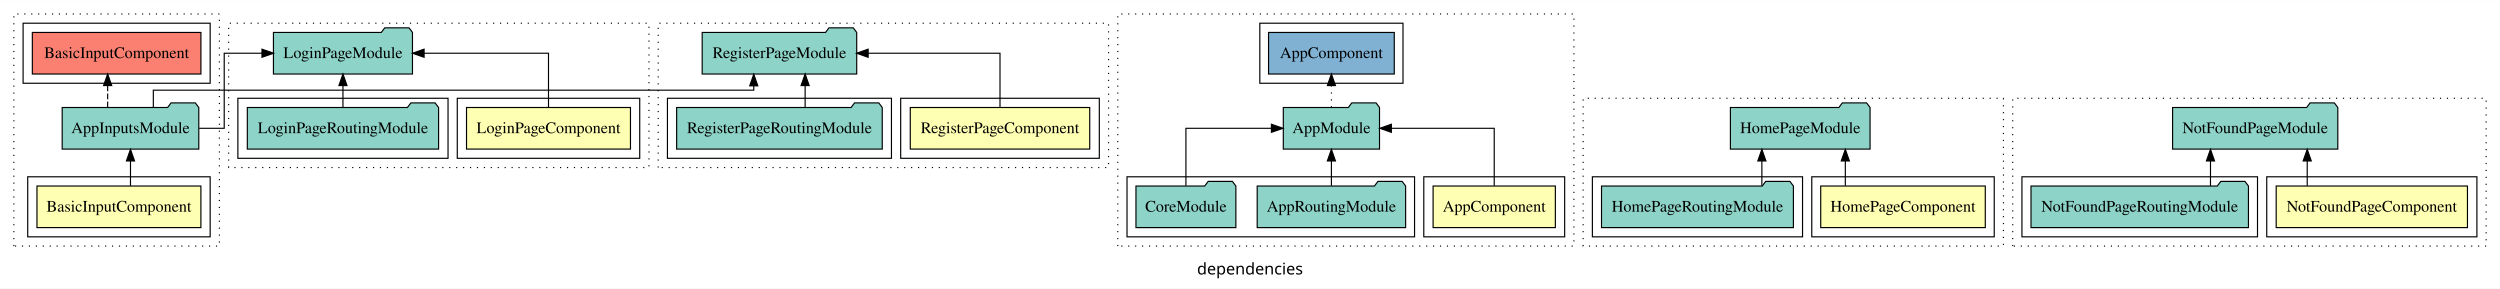
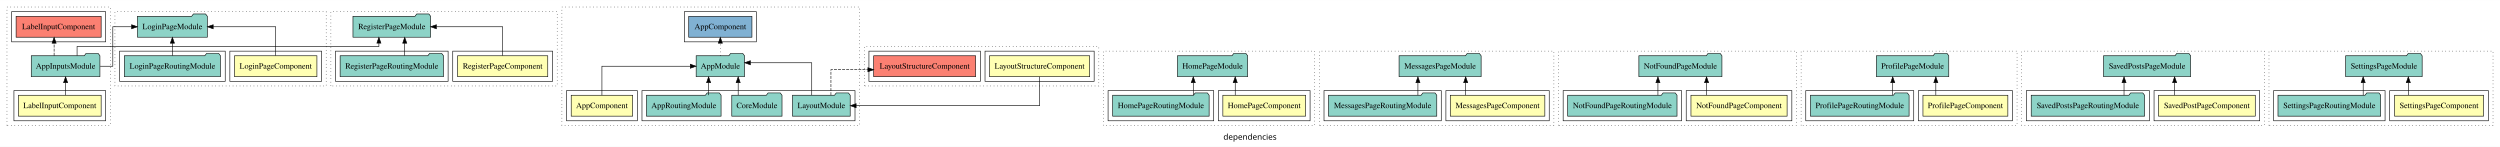
- <svg xmlns="http://www.w3.org/2000/svg" width="2165pt" height="250pt" viewBox="0.00 0.00 2165.00 249.80">
-   <g id="graph0" class="graph" transform="scale(1 1) rotate(0) translate(4 245.8)">
-     <polygon fill="white" stroke="transparent" points="-4,4 -4,-245.8 2161,-245.8 2161,4 -4,4" />
-     <text text-anchor="middle" x="1078.5" y="-8.2" font-family="sans-serif" font-size="14.00">dependencies</text>
+ <svg xmlns="http://www.w3.org/2000/svg" width="4307pt" height="253pt" viewBox="0.00 0.00 4307.00 252.80">
+   <g id="graph0" class="graph" transform="scale(1 1) rotate(0) translate(4 248.8)">
+     <polygon fill="white" stroke="transparent" points="-4,4 -4,-248.8 4303,-248.8 4303,4 -4,4" />
+     <text text-anchor="middle" x="2149.5" y="-8.2" font-family="sans-serif" font-size="14.00">dependencies</text>
    <g id="clust1" class="cluster">
-       <polygon fill="none" stroke="black" stroke-dasharray="1,5" points="8,-32.8 8,-233.8 186,-233.8 186,-32.8 8,-32.8" />
+       <polygon fill="none" stroke="black" stroke-dasharray="1,5" points="8,-32.8 8,-236.8 186,-236.8 186,-32.8 8,-32.8" />
    </g>
    <g id="clust2" class="cluster">
      <polygon fill="none" stroke="black" points="20,-40.8 20,-92.8 178,-92.8 178,-40.8 20,-40.8" />
    </g>
    <g id="clust5" class="cluster">
-       <polygon fill="none" stroke="black" points="16,-173.8 16,-225.8 178,-225.8 178,-173.8 16,-173.8" />
+       <polygon fill="none" stroke="black" points="16,-176.8 16,-228.8 178,-228.8 178,-176.8 16,-176.8" />
    </g>
    <g id="clust8" class="cluster">
-       <polygon fill="none" stroke="black" stroke-dasharray="1,5" points="964,-32.8 964,-233.8 1359,-233.8 1359,-32.8 964,-32.8" />
+       <polygon fill="none" stroke="black" stroke-dasharray="1,5" points="964,-32.8 964,-236.8 1477,-236.8 1477,-32.8 964,-32.8" />
    </g>
    <g id="clust9" class="cluster">
-       <polygon fill="none" stroke="black" points="1229,-40.8 1229,-92.8 1351,-92.8 1351,-40.8 1229,-40.8" />
+       <polygon fill="none" stroke="black" points="972,-40.8 972,-92.8 1094,-92.8 1094,-40.8 972,-40.8" />
    </g>
    <g id="clust11" class="cluster">
-       <polygon fill="none" stroke="black" points="972,-40.8 972,-92.8 1221,-92.8 1221,-40.8 972,-40.8" />
+       <polygon fill="none" stroke="black" points="1102,-40.8 1102,-92.8 1469,-92.8 1469,-40.8 1102,-40.8" />
    </g>
    <g id="clust13" class="cluster">
-       <polygon fill="none" stroke="black" points="1087,-173.8 1087,-225.8 1211,-225.8 1211,-173.8 1087,-173.8" />
-     </g>
-     <g id="clust27" class="cluster">
-       <polygon fill="none" stroke="black" stroke-dasharray="1,5" points="1367,-32.8 1367,-160.8 1731,-160.8 1731,-32.8 1367,-32.8" />
-     </g>
-     <g id="clust28" class="cluster">
-       <polygon fill="none" stroke="black" points="1565,-40.8 1565,-92.8 1723,-92.8 1723,-40.8 1565,-40.8" />
-     </g>
-     <g id="clust30" class="cluster">
-       <polygon fill="none" stroke="black" points="1375,-40.8 1375,-92.8 1557,-92.8 1557,-40.8 1375,-40.8" />
-     </g>
-     <g id="clust40" class="cluster">
-       <polygon fill="none" stroke="black" stroke-dasharray="1,5" points="194,-100.8 194,-225.8 558,-225.8 558,-100.8 194,-100.8" />
-     </g>
-     <g id="clust41" class="cluster">
+       <polygon fill="none" stroke="black" points="1175,-176.8 1175,-228.8 1299,-228.8 1299,-176.8 1175,-176.8" />
+     </g>
+     <g id="clust33" class="cluster">
+       <polygon fill="none" stroke="black" stroke-dasharray="1,5" points="1897,-32.8 1897,-160.8 2261,-160.8 2261,-32.8 1897,-32.8" />
+     </g>
+     <g id="clust34" class="cluster">
+       <polygon fill="none" stroke="black" points="2095,-40.8 2095,-92.8 2253,-92.8 2253,-40.8 2095,-40.8" />
+     </g>
+     <g id="clust36" class="cluster">
+       <polygon fill="none" stroke="black" points="1905,-40.8 1905,-92.8 2087,-92.8 2087,-40.8 1905,-40.8" />
+     </g>
+     <g id="clust46" class="cluster">
+       <polygon fill="none" stroke="black" stroke-dasharray="1,5" points="1485,-100.8 1485,-168.8 1889,-168.8 1889,-100.8 1485,-100.8" />
+     </g>
+     <g id="clust47" class="cluster">
+       <polygon fill="none" stroke="black" points="1693,-108.8 1693,-160.8 1881,-160.8 1881,-108.8 1693,-108.8" />
+     </g>
+     <g id="clust50" class="cluster">
+       <polygon fill="none" stroke="black" points="1493,-108.8 1493,-160.8 1685,-160.8 1685,-108.8 1493,-108.8" />
+     </g>
+     <g id="clust53" class="cluster">
+       <polygon fill="none" stroke="black" stroke-dasharray="1,5" points="194,-100.8 194,-228.8 558,-228.8 558,-100.8 194,-100.8" />
+     </g>
+     <g id="clust54" class="cluster">
      <polygon fill="none" stroke="black" points="392,-108.8 392,-160.8 550,-160.8 550,-108.8 392,-108.8" />
    </g>
-     <g id="clust43" class="cluster">
+     <g id="clust56" class="cluster">
      <polygon fill="none" stroke="black" points="202,-108.8 202,-160.8 384,-160.8 384,-108.8 202,-108.8" />
    </g>
-     <g id="clust53" class="cluster">
-       <polygon fill="none" stroke="black" stroke-dasharray="1,5" points="1739,-32.8 1739,-160.8 2149,-160.8 2149,-32.8 1739,-32.8" />
-     </g>
-     <g id="clust54" class="cluster">
-       <polygon fill="none" stroke="black" points="1959,-40.8 1959,-92.8 2141,-92.8 2141,-40.8 1959,-40.8" />
-     </g>
-     <g id="clust56" class="cluster">
-       <polygon fill="none" stroke="black" points="1747,-40.8 1747,-92.8 1951,-92.8 1951,-40.8 1747,-40.8" />
-     </g>
    <g id="clust66" class="cluster">
-       <polygon fill="none" stroke="black" stroke-dasharray="1,5" points="566,-100.8 566,-225.8 956,-225.8 956,-100.8 566,-100.8" />
+       <polygon fill="none" stroke="black" stroke-dasharray="1,5" points="2269,-32.8 2269,-160.8 2673,-160.8 2673,-32.8 2269,-32.8" />
    </g>
    <g id="clust67" class="cluster">
+       <polygon fill="none" stroke="black" points="2487,-40.8 2487,-92.8 2665,-92.8 2665,-40.8 2487,-40.8" />
+     </g>
+     <g id="clust69" class="cluster">
+       <polygon fill="none" stroke="black" points="2277,-40.8 2277,-92.8 2479,-92.8 2479,-40.8 2277,-40.8" />
+     </g>
+     <g id="clust79" class="cluster">
+       <polygon fill="none" stroke="black" stroke-dasharray="1,5" points="2681,-32.8 2681,-160.8 3091,-160.8 3091,-32.8 2681,-32.8" />
+     </g>
+     <g id="clust80" class="cluster">
+       <polygon fill="none" stroke="black" points="2901,-40.8 2901,-92.8 3083,-92.8 3083,-40.8 2901,-40.8" />
+     </g>
+     <g id="clust82" class="cluster">
+       <polygon fill="none" stroke="black" points="2689,-40.8 2689,-92.8 2893,-92.8 2893,-40.8 2689,-40.8" />
+     </g>
+     <g id="clust92" class="cluster">
+       <polygon fill="none" stroke="black" stroke-dasharray="1,5" points="3099,-32.8 3099,-160.8 3471,-160.8 3471,-32.8 3099,-32.8" />
+     </g>
+     <g id="clust93" class="cluster">
+       <polygon fill="none" stroke="black" points="3301,-40.8 3301,-92.8 3463,-92.8 3463,-40.8 3301,-40.8" />
+     </g>
+     <g id="clust95" class="cluster">
+       <polygon fill="none" stroke="black" points="3107,-40.8 3107,-92.8 3293,-92.8 3293,-40.8 3107,-40.8" />
+     </g>
+     <g id="clust105" class="cluster">
+       <polygon fill="none" stroke="black" stroke-dasharray="1,5" points="566,-100.8 566,-228.8 956,-228.8 956,-100.8 566,-100.8" />
+     </g>
+     <g id="clust106" class="cluster">
      <polygon fill="none" stroke="black" points="776,-108.8 776,-160.8 948,-160.8 948,-108.8 776,-108.8" />
    </g>
-     <g id="clust69" class="cluster">
+     <g id="clust108" class="cluster">
      <polygon fill="none" stroke="black" points="574,-108.8 574,-160.8 768,-160.8 768,-108.8 574,-108.8" />
    </g>
+     <g id="clust118" class="cluster">
+       <polygon fill="none" stroke="black" stroke-dasharray="1,5" points="3479,-32.8 3479,-160.8 3897,-160.8 3897,-32.8 3479,-32.8" />
+     </g>
+     <g id="clust119" class="cluster">
+       <polygon fill="none" stroke="black" points="3707,-40.8 3707,-92.8 3889,-92.8 3889,-40.8 3707,-40.8" />
+     </g>
+     <g id="clust121" class="cluster">
+       <polygon fill="none" stroke="black" points="3487,-40.8 3487,-92.8 3699,-92.8 3699,-40.8 3487,-40.8" />
+     </g>
+     <g id="clust131" class="cluster">
+       <polygon fill="none" stroke="black" stroke-dasharray="1,5" points="3905,-32.8 3905,-160.8 4291,-160.8 4291,-32.8 3905,-32.8" />
+     </g>
+     <g id="clust132" class="cluster">
+       <polygon fill="none" stroke="black" points="4113,-40.8 4113,-92.8 4283,-92.8 4283,-40.8 4113,-40.8" />
+     </g>
+     <g id="clust134" class="cluster">
+       <polygon fill="none" stroke="black" points="3913,-40.8 3913,-92.8 4105,-92.8 4105,-40.8 3913,-40.8" />
+     </g>
    <g id="node1" class="node">
-       <polygon fill="#ffffb3" stroke="black" points="169.98,-84.8 28.02,-84.8 28.02,-48.8 169.98,-48.8 169.98,-84.8" />
-       <text text-anchor="middle" x="99" y="-62.6" font-family="Times,serif" font-size="14.00">BasicInputComponent</text>
+       <polygon fill="#ffffb3" stroke="black" points="170.26,-84.8 27.74,-84.8 27.74,-48.8 170.26,-48.8 170.26,-84.8" />
+       <text text-anchor="middle" x="99" y="-62.6" font-family="Times,serif" font-size="14.00">LabelInputComponent</text>
    </g>
    <g id="node2" class="node">
      <polygon fill="#8dd3c7" stroke="black" points="168.15,-152.8 165.15,-156.8 144.15,-156.8 141.15,-152.8 49.85,-152.8 49.85,-116.8 168.15,-116.8 168.15,-152.8" />
      <text text-anchor="middle" x="109" y="-130.6" font-family="Times,serif" font-size="14.00">AppInputsModule</text>
    </g>
    <g id="edge1" class="edge">
      <path fill="none" stroke="black" d="M109,-85.02C109,-85.02 109,-106.53 109,-106.53" />
      <polygon fill="black" stroke="black" points="105.5,-106.53 109,-116.53 112.5,-106.53 105.5,-106.53" />
    </g>
    <g id="node3" class="node">
-       <polygon fill="#fb8072" stroke="black" points="169.99,-217.8 24.01,-217.8 24.01,-181.8 169.99,-181.8 169.99,-217.8" />
-       <text text-anchor="middle" x="97" y="-195.6" font-family="Times,serif" font-size="14.00">BasicInputComponent </text>
+       <polygon fill="#fb8072" stroke="black" points="170.26,-220.8 23.74,-220.8 23.74,-184.8 170.26,-184.8 170.26,-220.8" />
+       <text text-anchor="middle" x="97" y="-198.6" font-family="Times,serif" font-size="14.00">LabelInputComponent </text>
    </g>
    <g id="edge2" class="edge">
-       <path fill="none" stroke="black" stroke-dasharray="5,2" d="M89.22,-152.91C89.22,-152.91 89.22,-171.79 89.22,-171.79" />
-       <polygon fill="black" stroke="black" points="85.72,-171.79 89.22,-181.79 92.72,-171.79 85.72,-171.79" />
+       <path fill="none" stroke="black" stroke-dasharray="5,2" d="M89.22,-153.02C89.22,-153.02 89.22,-174.53 89.22,-174.53" />
+       <polygon fill="black" stroke="black" points="85.72,-174.53 89.22,-184.53 92.72,-174.53 85.72,-174.53" />
+     </g>
+     <g id="node16" class="node">
+       <polygon fill="#8dd3c7" stroke="black" points="353.2,-220.8 350.2,-224.8 329.2,-224.8 326.2,-220.8 232.8,-220.8 232.8,-184.8 353.2,-184.8 353.2,-220.8" />
+       <text text-anchor="middle" x="293" y="-198.6" font-family="Times,serif" font-size="14.00">LoginPageModule</text>
+     </g>
+     <g id="edge13" class="edge">
+       <path fill="none" stroke="black" d="M168.56,-134.8C180.96,-134.8 190.36,-134.8 190.36,-134.8 190.36,-134.8 190.36,-202.8 190.36,-202.8 190.36,-202.8 222.7,-202.8 222.7,-202.8" />
+       <polygon fill="black" stroke="black" points="222.7,-206.3 232.7,-202.8 222.7,-199.3 222.7,-206.3" />
+     </g>
+     <g id="node28" class="node">
+       <polygon fill="#8dd3c7" stroke="black" points="737.91,-220.8 734.91,-224.8 713.91,-224.8 710.91,-220.8 604.09,-220.8 604.09,-184.8 737.91,-184.8 737.91,-220.8" />
+       <text text-anchor="middle" x="671" y="-198.6" font-family="Times,serif" font-size="14.00">RegisterPageModule</text>
+     </g>
+     <g id="edge22" class="edge">
+       <path fill="none" stroke="black" d="M128.78,-152.99C128.78,-161.08 128.78,-168.8 128.78,-168.8 128.78,-168.8 648.76,-168.8 648.76,-168.8 648.76,-168.8 648.76,-174.61 648.76,-174.61" />
+       <polygon fill="black" stroke="black" points="645.26,-174.61 648.76,-184.61 652.26,-174.61 645.26,-174.61" />
+     </g>
+     <g id="node4" class="node">
+       <polygon fill="#ffffb3" stroke="black" points="1085.94,-84.8 980.06,-84.8 980.06,-48.8 1085.94,-48.8 1085.94,-84.8" />
+       <text text-anchor="middle" x="1033" y="-62.6" font-family="Times,serif" font-size="14.00">AppComponent</text>
+     </g>
+     <g id="node5" class="node">
+       <polygon fill="#8dd3c7" stroke="black" points="1278.66,-152.8 1275.66,-156.8 1254.66,-156.8 1251.66,-152.8 1195.34,-152.8 1195.34,-116.8 1278.66,-116.8 1278.66,-152.8" />
+       <text text-anchor="middle" x="1237" y="-130.6" font-family="Times,serif" font-size="14.00">AppModule</text>
+     </g>
+     <g id="edge3" class="edge">
+       <path fill="none" stroke="black" d="M1033,-85.02C1033,-105.17 1033,-134.8 1033,-134.8 1033,-134.8 1185.23,-134.8 1185.23,-134.8" />
+       <polygon fill="black" stroke="black" points="1185.23,-138.3 1195.23,-134.8 1185.23,-131.3 1185.23,-138.3" />
+     </g>
+     <g id="node9" class="node">
+       <polygon fill="#80b1d3" stroke="black" points="1291.44,-220.8 1182.56,-220.8 1182.56,-184.8 1291.44,-184.8 1291.44,-220.8" />
+       <text text-anchor="middle" x="1237" y="-198.6" font-family="Times,serif" font-size="14.00">AppComponent </text>
+     </g>
+     <g id="edge7" class="edge">
+       <path fill="none" stroke="black" stroke-dasharray="1,5" d="M1237,-153.02C1237,-153.02 1237,-174.53 1237,-174.53" />
+       <polygon fill="black" stroke="black" points="1233.5,-174.53 1237,-184.53 1240.5,-174.53 1233.5,-174.53" />
+     </g>
+     <g id="node6" class="node">
+       <polygon fill="#8dd3c7" stroke="black" points="1238.27,-84.8 1235.27,-88.8 1214.27,-88.8 1211.27,-84.8 1109.73,-84.8 1109.73,-48.8 1238.27,-48.8 1238.27,-84.8" />
+       <text text-anchor="middle" x="1174" y="-62.6" font-family="Times,serif" font-size="14.00">AppRoutingModule</text>
+     </g>
+     <g id="edge4" class="edge">
+       <path fill="none" stroke="black" d="M1216.78,-85.02C1216.78,-85.02 1216.78,-106.53 1216.78,-106.53" />
+       <polygon fill="black" stroke="black" points="1213.28,-106.53 1216.78,-116.53 1220.28,-106.53 1213.28,-106.53" />
+     </g>
+     <g id="node7" class="node">
+       <polygon fill="#8dd3c7" stroke="black" points="1343.26,-84.8 1340.26,-88.8 1319.26,-88.8 1316.26,-84.8 1256.74,-84.8 1256.74,-48.8 1343.26,-48.8 1343.26,-84.8" />
+       <text text-anchor="middle" x="1300" y="-62.6" font-family="Times,serif" font-size="14.00">CoreModule</text>
+     </g>
+     <g id="edge5" class="edge">
+       <path fill="none" stroke="black" d="M1267.72,-85.02C1267.72,-85.02 1267.72,-106.53 1267.72,-106.53" />
+       <polygon fill="black" stroke="black" points="1264.22,-106.53 1267.72,-116.53 1271.22,-106.53 1264.22,-106.53" />
+     </g>
+     <g id="node8" class="node">
+       <polygon fill="#8dd3c7" stroke="black" points="1460.71,-84.8 1457.71,-88.8 1436.71,-88.8 1433.71,-84.8 1361.29,-84.8 1361.29,-48.8 1460.71,-48.8 1460.71,-84.8" />
+       <text text-anchor="middle" x="1411" y="-62.6" font-family="Times,serif" font-size="14.00">LayoutModule</text>
+     </g>
+     <g id="edge6" class="edge">
+       <path fill="none" stroke="black" d="M1394.47,-85.09C1394.47,-107.01 1394.47,-140.8 1394.47,-140.8 1394.47,-140.8 1288.78,-140.8 1288.78,-140.8" />
+       <polygon fill="black" stroke="black" points="1288.78,-137.3 1278.78,-140.8 1288.78,-144.3 1288.78,-137.3" />
+     </g>
+     <g id="node14" class="node">
+       <polygon fill="#fb8072" stroke="black" points="1676.8,-152.8 1501.2,-152.8 1501.2,-116.8 1676.8,-116.8 1676.8,-152.8" />
+       <text text-anchor="middle" x="1589" y="-130.6" font-family="Times,serif" font-size="14.00">LayoutStructureComponent </text>
+     </g>
+     <g id="edge11" class="edge">
+       <path fill="none" stroke="black" stroke-dasharray="5,2" d="M1427.53,-85.07C1427.53,-103.36 1427.53,-128.8 1427.53,-128.8 1427.53,-128.8 1491.18,-128.8 1491.18,-128.8" />
+       <polygon fill="black" stroke="black" points="1491.18,-132.3 1501.18,-128.8 1491.18,-125.3 1491.18,-132.3" />
+     </g>
+     <g id="node10" class="node">
+       <polygon fill="#ffffb3" stroke="black" points="2245.26,-84.8 2102.74,-84.8 2102.74,-48.8 2245.26,-48.8 2245.26,-84.8" />
+       <text text-anchor="middle" x="2174" y="-62.6" font-family="Times,serif" font-size="14.00">HomePageComponent</text>
+     </g>
+     <g id="node11" class="node">
+       <polygon fill="#8dd3c7" stroke="black" points="2145.47,-152.8 2142.47,-156.8 2121.47,-156.8 2118.47,-152.8 2024.53,-152.8 2024.53,-116.8 2145.47,-116.8 2145.47,-152.8" />
+       <text text-anchor="middle" x="2085" y="-130.6" font-family="Times,serif" font-size="14.00">HomePageModule</text>
+     </g>
+     <g id="edge8" class="edge">
+       <path fill="none" stroke="black" d="M2124.05,-85.02C2124.05,-85.02 2124.05,-106.53 2124.05,-106.53" />
+       <polygon fill="black" stroke="black" points="2120.55,-106.53 2124.05,-116.53 2127.55,-106.53 2120.55,-106.53" />
+     </g>
+     <g id="node12" class="node">
+       <polygon fill="#8dd3c7" stroke="black" points="2079.09,-84.8 2076.09,-88.8 2055.09,-88.8 2052.09,-84.8 1912.91,-84.8 1912.91,-48.8 2079.09,-48.8 2079.09,-84.8" />
+       <text text-anchor="middle" x="1996" y="-62.6" font-family="Times,serif" font-size="14.00">HomePageRoutingModule</text>
+     </g>
+     <g id="edge9" class="edge">
+       <path fill="none" stroke="black" d="M2051.78,-85.02C2051.78,-85.02 2051.78,-106.53 2051.78,-106.53" />
+       <polygon fill="black" stroke="black" points="2048.28,-106.53 2051.78,-116.53 2055.28,-106.53 2048.28,-106.53" />
    </g>
    <g id="node13" class="node">
-       <polygon fill="#8dd3c7" stroke="black" points="353.2,-217.8 350.2,-221.8 329.2,-221.8 326.2,-217.8 232.8,-217.8 232.8,-181.8 353.2,-181.8 353.2,-217.8" />
-       <text text-anchor="middle" x="293" y="-195.6" font-family="Times,serif" font-size="14.00">LoginPageModule</text>
+       <polygon fill="#ffffb3" stroke="black" points="1873.3,-152.8 1700.7,-152.8 1700.7,-116.8 1873.3,-116.8 1873.3,-152.8" />
+       <text text-anchor="middle" x="1787" y="-130.6" font-family="Times,serif" font-size="14.00">LayoutStructureComponent</text>
    </g>
    <g id="edge10" class="edge">
-       <path fill="none" stroke="black" d="M168.41,-134.8C180.79,-134.8 190.17,-134.8 190.17,-134.8 190.17,-134.8 190.17,-199.8 190.17,-199.8 190.17,-199.8 222.88,-199.8 222.88,-199.8" />
-       <polygon fill="black" stroke="black" points="222.88,-203.3 232.88,-199.8 222.88,-196.3 222.88,-203.3" />
-     </g>
-     <g id="node19" class="node">
-       <polygon fill="#8dd3c7" stroke="black" points="737.91,-217.8 734.91,-221.8 713.91,-221.8 710.91,-217.8 604.09,-217.8 604.09,-181.8 737.91,-181.8 737.91,-217.8" />
-       <text text-anchor="middle" x="671" y="-195.6" font-family="Times,serif" font-size="14.00">RegisterPageModule</text>
-     </g>
-     <g id="edge15" class="edge">
-       <path fill="none" stroke="black" d="M128.78,-152.84C128.78,-160.55 128.78,-167.8 128.78,-167.8 128.78,-167.8 648.76,-167.8 648.76,-167.8 648.76,-167.8 648.76,-171.56 648.76,-171.56" />
-       <polygon fill="black" stroke="black" points="645.26,-171.56 648.76,-181.56 652.26,-171.56 645.26,-171.56" />
-     </g>
-     <g id="node4" class="node">
-       <polygon fill="#ffffb3" stroke="black" points="1342.94,-84.8 1237.06,-84.8 1237.06,-48.8 1342.94,-48.8 1342.94,-84.8" />
-       <text text-anchor="middle" x="1290" y="-62.6" font-family="Times,serif" font-size="14.00">AppComponent</text>
-     </g>
-     <g id="node5" class="node">
-       <polygon fill="#8dd3c7" stroke="black" points="1190.66,-152.8 1187.66,-156.8 1166.66,-156.8 1163.66,-152.8 1107.34,-152.8 1107.34,-116.8 1190.66,-116.8 1190.66,-152.8" />
-       <text text-anchor="middle" x="1149" y="-130.6" font-family="Times,serif" font-size="14.00">AppModule</text>
-     </g>
-     <g id="edge3" class="edge">
-       <path fill="none" stroke="black" d="M1290,-85.02C1290,-105.17 1290,-134.8 1290,-134.8 1290,-134.8 1200.92,-134.8 1200.92,-134.8" />
-       <polygon fill="black" stroke="black" points="1200.92,-131.3 1190.92,-134.8 1200.92,-138.3 1200.92,-131.3" />
-     </g>
-     <g id="node8" class="node">
-       <polygon fill="#80b1d3" stroke="black" points="1203.44,-217.8 1094.56,-217.8 1094.56,-181.8 1203.44,-181.8 1203.44,-217.8" />
-       <text text-anchor="middle" x="1149" y="-195.6" font-family="Times,serif" font-size="14.00">AppComponent </text>
-     </g>
-     <g id="edge6" class="edge">
-       <path fill="none" stroke="black" stroke-dasharray="1,5" d="M1149,-152.91C1149,-152.91 1149,-171.79 1149,-171.79" />
-       <polygon fill="black" stroke="black" points="1145.5,-171.79 1149,-181.79 1152.5,-171.79 1145.5,-171.79" />
-     </g>
-     <g id="node6" class="node">
-       <polygon fill="#8dd3c7" stroke="black" points="1213.27,-84.8 1210.27,-88.8 1189.27,-88.8 1186.27,-84.8 1084.73,-84.8 1084.73,-48.8 1213.27,-48.8 1213.27,-84.8" />
-       <text text-anchor="middle" x="1149" y="-62.6" font-family="Times,serif" font-size="14.00">AppRoutingModule</text>
-     </g>
-     <g id="edge4" class="edge">
-       <path fill="none" stroke="black" d="M1149,-85.02C1149,-85.02 1149,-106.53 1149,-106.53" />
-       <polygon fill="black" stroke="black" points="1145.5,-106.53 1149,-116.53 1152.5,-106.53 1145.5,-106.53" />
-     </g>
-     <g id="node7" class="node">
-       <polygon fill="#8dd3c7" stroke="black" points="1066.26,-84.8 1063.26,-88.8 1042.26,-88.8 1039.26,-84.8 979.74,-84.8 979.74,-48.8 1066.26,-48.8 1066.26,-84.8" />
-       <text text-anchor="middle" x="1023" y="-62.6" font-family="Times,serif" font-size="14.00">CoreModule</text>
-     </g>
-     <g id="edge5" class="edge">
-       <path fill="none" stroke="black" d="M1023,-85.02C1023,-105.17 1023,-134.8 1023,-134.8 1023,-134.8 1097.04,-134.8 1097.04,-134.8" />
-       <polygon fill="black" stroke="black" points="1097.04,-138.3 1107.04,-134.8 1097.04,-131.3 1097.04,-138.3" />
-     </g>
-     <g id="node9" class="node">
-       <polygon fill="#ffffb3" stroke="black" points="1715.26,-84.8 1572.74,-84.8 1572.74,-48.8 1715.26,-48.8 1715.26,-84.8" />
-       <text text-anchor="middle" x="1644" y="-62.6" font-family="Times,serif" font-size="14.00">HomePageComponent</text>
-     </g>
-     <g id="node10" class="node">
-       <polygon fill="#8dd3c7" stroke="black" points="1615.47,-152.8 1612.47,-156.8 1591.47,-156.8 1588.47,-152.8 1494.53,-152.8 1494.53,-116.8 1615.47,-116.8 1615.47,-152.8" />
-       <text text-anchor="middle" x="1555" y="-130.6" font-family="Times,serif" font-size="14.00">HomePageModule</text>
-     </g>
-     <g id="edge7" class="edge">
-       <path fill="none" stroke="black" d="M1594.05,-85.02C1594.05,-85.02 1594.05,-106.53 1594.05,-106.53" />
-       <polygon fill="black" stroke="black" points="1590.55,-106.53 1594.05,-116.53 1597.55,-106.53 1590.55,-106.53" />
-     </g>
-     <g id="node11" class="node">
-       <polygon fill="#8dd3c7" stroke="black" points="1549.09,-84.8 1546.09,-88.8 1525.09,-88.8 1522.09,-84.8 1382.91,-84.8 1382.91,-48.8 1549.09,-48.8 1549.09,-84.8" />
-       <text text-anchor="middle" x="1466" y="-62.6" font-family="Times,serif" font-size="14.00">HomePageRoutingModule</text>
-     </g>
-     <g id="edge8" class="edge">
-       <path fill="none" stroke="black" d="M1521.78,-85.02C1521.78,-85.02 1521.78,-106.53 1521.78,-106.53" />
-       <polygon fill="black" stroke="black" points="1518.28,-106.53 1521.78,-116.53 1525.28,-106.53 1518.28,-106.53" />
-     </g>
-     <g id="node12" class="node">
+       <path fill="none" stroke="black" d="M1787,-116.58C1787,-96.43 1787,-66.8 1787,-66.8 1787,-66.8 1470.93,-66.8 1470.93,-66.8" />
+       <polygon fill="black" stroke="black" points="1470.93,-63.3 1460.93,-66.8 1470.93,-70.3 1470.93,-63.3" />
+     </g>
+     <g id="node15" class="node">
      <polygon fill="#ffffb3" stroke="black" points="541.99,-152.8 400.01,-152.8 400.01,-116.8 541.99,-116.8 541.99,-152.8" />
      <text text-anchor="middle" x="471" y="-130.6" font-family="Times,serif" font-size="14.00">LoginPageComponent</text>
    </g>
-     <g id="edge9" class="edge">
-       <path fill="none" stroke="black" d="M471,-152.91C471,-172.14 471,-199.8 471,-199.8 471,-199.8 363.26,-199.8 363.26,-199.8" />
-       <polygon fill="black" stroke="black" points="363.26,-196.3 353.26,-199.8 363.26,-203.3 363.26,-196.3" />
-     </g>
-     <g id="node14" class="node">
+     <g id="edge12" class="edge">
+       <path fill="none" stroke="black" d="M471,-153.02C471,-173.17 471,-202.8 471,-202.8 471,-202.8 363.26,-202.8 363.26,-202.8" />
+       <polygon fill="black" stroke="black" points="363.26,-199.3 353.26,-202.8 363.26,-206.3 363.26,-199.3" />
+     </g>
+     <g id="node17" class="node">
      <polygon fill="#8dd3c7" stroke="black" points="375.82,-152.8 372.82,-156.8 351.82,-156.8 348.82,-152.8 210.18,-152.8 210.18,-116.8 375.82,-116.8 375.82,-152.8" />
      <text text-anchor="middle" x="293" y="-130.6" font-family="Times,serif" font-size="14.00">LoginPageRoutingModule</text>
    </g>
-     <g id="edge11" class="edge">
-       <path fill="none" stroke="black" d="M293,-152.91C293,-152.91 293,-171.79 293,-171.79" />
-       <polygon fill="black" stroke="black" points="289.5,-171.79 293,-181.79 296.5,-171.79 289.5,-171.79" />
-     </g>
-     <g id="node15" class="node">
-       <polygon fill="#ffffb3" stroke="black" points="2132.82,-84.8 1967.18,-84.8 1967.18,-48.8 2132.82,-48.8 2132.82,-84.8" />
-       <text text-anchor="middle" x="2050" y="-62.6" font-family="Times,serif" font-size="14.00">NotFoundPageComponent</text>
-     </g>
-     <g id="node16" class="node">
-       <polygon fill="#8dd3c7" stroke="black" points="2020.54,-152.8 2017.54,-156.8 1996.54,-156.8 1993.54,-152.8 1877.46,-152.8 1877.46,-116.8 2020.54,-116.8 2020.54,-152.8" />
-       <text text-anchor="middle" x="1949" y="-130.6" font-family="Times,serif" font-size="14.00">NotFoundPageModule</text>
-     </g>
-     <g id="edge12" class="edge">
-       <path fill="none" stroke="black" d="M1994.05,-85.02C1994.05,-85.02 1994.05,-106.53 1994.05,-106.53" />
-       <polygon fill="black" stroke="black" points="1990.55,-106.53 1994.05,-116.53 1997.55,-106.53 1990.55,-106.53" />
-     </g>
-     <g id="node17" class="node">
-       <polygon fill="#8dd3c7" stroke="black" points="1943.16,-84.8 1940.16,-88.8 1919.16,-88.8 1916.16,-84.8 1754.84,-84.8 1754.84,-48.8 1943.16,-48.8 1943.16,-84.8" />
-       <text text-anchor="middle" x="1849" y="-62.6" font-family="Times,serif" font-size="14.00">NotFoundPageRoutingModule</text>
-     </g>
-     <g id="edge13" class="edge">
-       <path fill="none" stroke="black" d="M1910.28,-85.02C1910.28,-85.02 1910.28,-106.53 1910.28,-106.53" />
-       <polygon fill="black" stroke="black" points="1906.78,-106.53 1910.28,-116.53 1913.78,-106.53 1906.78,-106.53" />
+     <g id="edge14" class="edge">
+       <path fill="none" stroke="black" d="M293,-153.02C293,-153.02 293,-174.53 293,-174.53" />
+       <polygon fill="black" stroke="black" points="289.5,-174.53 293,-184.53 296.5,-174.53 289.5,-174.53" />
    </g>
    <g id="node18" class="node">
+       <polygon fill="#ffffb3" stroke="black" points="2657.47,-84.8 2494.53,-84.8 2494.53,-48.8 2657.47,-48.8 2657.47,-84.8" />
+       <text text-anchor="middle" x="2576" y="-62.6" font-family="Times,serif" font-size="14.00">MessagesPageComponent</text>
+     </g>
+     <g id="node19" class="node">
+       <polygon fill="#8dd3c7" stroke="black" points="2547.68,-152.8 2544.68,-156.8 2523.68,-156.8 2520.68,-152.8 2406.32,-152.8 2406.32,-116.8 2547.68,-116.8 2547.68,-152.8" />
+       <text text-anchor="middle" x="2477" y="-130.6" font-family="Times,serif" font-size="14.00">MessagesPageModule</text>
+     </g>
+     <g id="edge15" class="edge">
+       <path fill="none" stroke="black" d="M2521.05,-85.02C2521.05,-85.02 2521.05,-106.53 2521.05,-106.53" />
+       <polygon fill="black" stroke="black" points="2517.55,-106.53 2521.05,-116.53 2524.55,-106.53 2517.55,-106.53" />
+     </g>
+     <g id="node20" class="node">
+       <polygon fill="#8dd3c7" stroke="black" points="2471.3,-84.8 2468.3,-88.8 2447.3,-88.8 2444.3,-84.8 2284.7,-84.8 2284.7,-48.8 2471.3,-48.8 2471.3,-84.8" />
+       <text text-anchor="middle" x="2378" y="-62.6" font-family="Times,serif" font-size="14.00">MessagesPageRoutingModule</text>
+     </g>
+     <g id="edge16" class="edge">
+       <path fill="none" stroke="black" d="M2438.78,-85.02C2438.78,-85.02 2438.78,-106.53 2438.78,-106.53" />
+       <polygon fill="black" stroke="black" points="2435.28,-106.53 2438.78,-116.53 2442.28,-106.53 2435.28,-106.53" />
+     </g>
+     <g id="node21" class="node">
+       <polygon fill="#ffffb3" stroke="black" points="3074.82,-84.8 2909.18,-84.8 2909.18,-48.8 3074.82,-48.8 3074.82,-84.8" />
+       <text text-anchor="middle" x="2992" y="-62.6" font-family="Times,serif" font-size="14.00">NotFoundPageComponent</text>
+     </g>
+     <g id="node22" class="node">
+       <polygon fill="#8dd3c7" stroke="black" points="2962.54,-152.8 2959.54,-156.8 2938.54,-156.8 2935.54,-152.8 2819.46,-152.8 2819.46,-116.8 2962.54,-116.8 2962.54,-152.8" />
+       <text text-anchor="middle" x="2891" y="-130.6" font-family="Times,serif" font-size="14.00">NotFoundPageModule</text>
+     </g>
+     <g id="edge17" class="edge">
+       <path fill="none" stroke="black" d="M2936.05,-85.02C2936.05,-85.02 2936.05,-106.53 2936.05,-106.53" />
+       <polygon fill="black" stroke="black" points="2932.55,-106.53 2936.05,-116.53 2939.55,-106.53 2932.55,-106.53" />
+     </g>
+     <g id="node23" class="node">
+       <polygon fill="#8dd3c7" stroke="black" points="2885.16,-84.8 2882.16,-88.8 2861.16,-88.8 2858.16,-84.8 2696.84,-84.8 2696.84,-48.8 2885.16,-48.8 2885.16,-84.8" />
+       <text text-anchor="middle" x="2791" y="-62.6" font-family="Times,serif" font-size="14.00">NotFoundPageRoutingModule</text>
+     </g>
+     <g id="edge18" class="edge">
+       <path fill="none" stroke="black" d="M2852.28,-85.02C2852.28,-85.02 2852.28,-106.53 2852.28,-106.53" />
+       <polygon fill="black" stroke="black" points="2848.78,-106.53 2852.28,-116.53 2855.78,-106.53 2848.78,-106.53" />
+     </g>
+     <g id="node24" class="node">
+       <polygon fill="#ffffb3" stroke="black" points="3455.14,-84.8 3308.86,-84.8 3308.86,-48.8 3455.14,-48.8 3455.14,-84.8" />
+       <text text-anchor="middle" x="3382" y="-62.6" font-family="Times,serif" font-size="14.00">ProfilePageComponent</text>
+     </g>
+     <g id="node25" class="node">
+       <polygon fill="#8dd3c7" stroke="black" points="3353.36,-152.8 3350.36,-156.8 3329.36,-156.8 3326.36,-152.8 3228.64,-152.8 3228.64,-116.8 3353.36,-116.8 3353.36,-152.8" />
+       <text text-anchor="middle" x="3291" y="-130.6" font-family="Times,serif" font-size="14.00">ProfilePageModule</text>
+     </g>
+     <g id="edge19" class="edge">
+       <path fill="none" stroke="black" d="M3331.05,-85.02C3331.05,-85.02 3331.05,-106.53 3331.05,-106.53" />
+       <polygon fill="black" stroke="black" points="3327.55,-106.53 3331.05,-116.53 3334.55,-106.53 3327.55,-106.53" />
+     </g>
+     <g id="node26" class="node">
+       <polygon fill="#8dd3c7" stroke="black" points="3284.98,-84.8 3281.98,-88.8 3260.98,-88.8 3257.98,-84.8 3115.02,-84.8 3115.02,-48.8 3284.98,-48.8 3284.98,-84.8" />
+       <text text-anchor="middle" x="3200" y="-62.6" font-family="Times,serif" font-size="14.00">ProfilePageRoutingModule</text>
+     </g>
+     <g id="edge20" class="edge">
+       <path fill="none" stroke="black" d="M3256.78,-85.02C3256.78,-85.02 3256.78,-106.53 3256.78,-106.53" />
+       <polygon fill="black" stroke="black" points="3253.28,-106.53 3256.78,-116.53 3260.28,-106.53 3253.28,-106.53" />
+     </g>
+     <g id="node27" class="node">
      <polygon fill="#ffffb3" stroke="black" points="939.7,-152.8 784.3,-152.8 784.3,-116.8 939.7,-116.8 939.7,-152.8" />
      <text text-anchor="middle" x="862" y="-130.6" font-family="Times,serif" font-size="14.00">RegisterPageComponent</text>
    </g>
-     <g id="edge14" class="edge">
-       <path fill="none" stroke="black" d="M862,-152.91C862,-172.14 862,-199.8 862,-199.8 862,-199.8 747.8,-199.8 747.8,-199.8" />
-       <polygon fill="black" stroke="black" points="747.8,-196.3 737.8,-199.8 747.8,-203.3 747.8,-196.3" />
-     </g>
-     <g id="node20" class="node">
+     <g id="edge21" class="edge">
+       <path fill="none" stroke="black" d="M862,-153.02C862,-173.17 862,-202.8 862,-202.8 862,-202.8 747.8,-202.8 747.8,-202.8" />
+       <polygon fill="black" stroke="black" points="747.8,-199.3 737.8,-202.8 747.8,-206.3 747.8,-199.3" />
+     </g>
+     <g id="node29" class="node">
      <polygon fill="#8dd3c7" stroke="black" points="760.03,-152.8 757.03,-156.8 736.03,-156.8 733.03,-152.8 581.97,-152.8 581.97,-116.8 760.03,-116.8 760.03,-152.8" />
      <text text-anchor="middle" x="671" y="-130.6" font-family="Times,serif" font-size="14.00">RegisterPageRoutingModule</text>
    </g>
-     <g id="edge16" class="edge">
-       <path fill="none" stroke="black" d="M693.24,-152.91C693.24,-152.91 693.24,-171.79 693.24,-171.79" />
-       <polygon fill="black" stroke="black" points="689.74,-171.79 693.24,-181.79 696.74,-171.79 689.74,-171.79" />
+     <g id="edge23" class="edge">
+       <path fill="none" stroke="black" d="M693.24,-153.02C693.24,-153.02 693.24,-174.53 693.24,-174.53" />
+       <polygon fill="black" stroke="black" points="689.74,-174.53 693.24,-184.53 696.74,-174.53 689.74,-174.53" />
+     </g>
+     <g id="node30" class="node">
+       <polygon fill="#ffffb3" stroke="black" points="3881.37,-84.8 3714.63,-84.8 3714.63,-48.8 3881.37,-48.8 3881.37,-84.8" />
+       <text text-anchor="middle" x="3798" y="-62.6" font-family="Times,serif" font-size="14.00">SavedPostPageComponent</text>
+     </g>
+     <g id="node31" class="node">
+       <polygon fill="#8dd3c7" stroke="black" points="3770.04,-152.8 3767.04,-156.8 3746.04,-156.8 3743.04,-152.8 3619.96,-152.8 3619.96,-116.8 3770.04,-116.8 3770.04,-152.8" />
+       <text text-anchor="middle" x="3695" y="-130.6" font-family="Times,serif" font-size="14.00">SavedPostsPageModule</text>
+     </g>
+     <g id="edge24" class="edge">
+       <path fill="none" stroke="black" d="M3742.42,-85.02C3742.42,-85.02 3742.42,-106.53 3742.42,-106.53" />
+       <polygon fill="black" stroke="black" points="3738.92,-106.53 3742.42,-116.53 3745.92,-106.53 3738.92,-106.53" />
+     </g>
+     <g id="node32" class="node">
+       <polygon fill="#8dd3c7" stroke="black" points="3690.65,-84.8 3687.65,-88.8 3666.65,-88.8 3663.65,-84.8 3495.35,-84.8 3495.35,-48.8 3690.65,-48.8 3690.65,-84.8" />
+       <text text-anchor="middle" x="3593" y="-62.6" font-family="Times,serif" font-size="14.00">SavedPostsPageRoutingModule</text>
+     </g>
+     <g id="edge25" class="edge">
+       <path fill="none" stroke="black" d="M3655.28,-85.02C3655.28,-85.02 3655.28,-106.53 3655.28,-106.53" />
+       <polygon fill="black" stroke="black" points="3651.78,-106.53 3655.28,-116.53 3658.78,-106.53 3651.78,-106.53" />
+     </g>
+     <g id="node33" class="node">
+       <polygon fill="#ffffb3" stroke="black" points="4274.66,-84.8 4121.34,-84.8 4121.34,-48.8 4274.66,-48.8 4274.66,-84.8" />
+       <text text-anchor="middle" x="4198" y="-62.6" font-family="Times,serif" font-size="14.00">SettingsPageComponent</text>
+     </g>
+     <g id="node34" class="node">
+       <polygon fill="#8dd3c7" stroke="black" points="4168.88,-152.8 4165.88,-156.8 4144.88,-156.8 4141.88,-152.8 4037.12,-152.8 4037.12,-116.8 4168.88,-116.8 4168.88,-152.8" />
+       <text text-anchor="middle" x="4103" y="-130.6" font-family="Times,serif" font-size="14.00">SettingsPageModule</text>
+     </g>
+     <g id="edge26" class="edge">
+       <path fill="none" stroke="black" d="M4145.05,-85.02C4145.05,-85.02 4145.05,-106.53 4145.05,-106.53" />
+       <polygon fill="black" stroke="black" points="4141.55,-106.53 4145.05,-116.53 4148.55,-106.53 4141.55,-106.53" />
+     </g>
+     <g id="node35" class="node">
+       <polygon fill="#8dd3c7" stroke="black" points="4097.49,-84.8 4094.49,-88.8 4073.49,-88.8 4070.49,-84.8 3920.51,-84.8 3920.51,-48.8 4097.49,-48.8 4097.49,-84.8" />
+       <text text-anchor="middle" x="4009" y="-62.6" font-family="Times,serif" font-size="14.00">SettingsPageRoutingModule</text>
+     </g>
+     <g id="edge27" class="edge">
+       <path fill="none" stroke="black" d="M4067.28,-85.02C4067.28,-85.02 4067.28,-106.53 4067.28,-106.53" />
+       <polygon fill="black" stroke="black" points="4063.78,-106.53 4067.28,-116.53 4070.78,-106.53 4063.78,-106.53" />
    </g>
  </g>
</svg>
